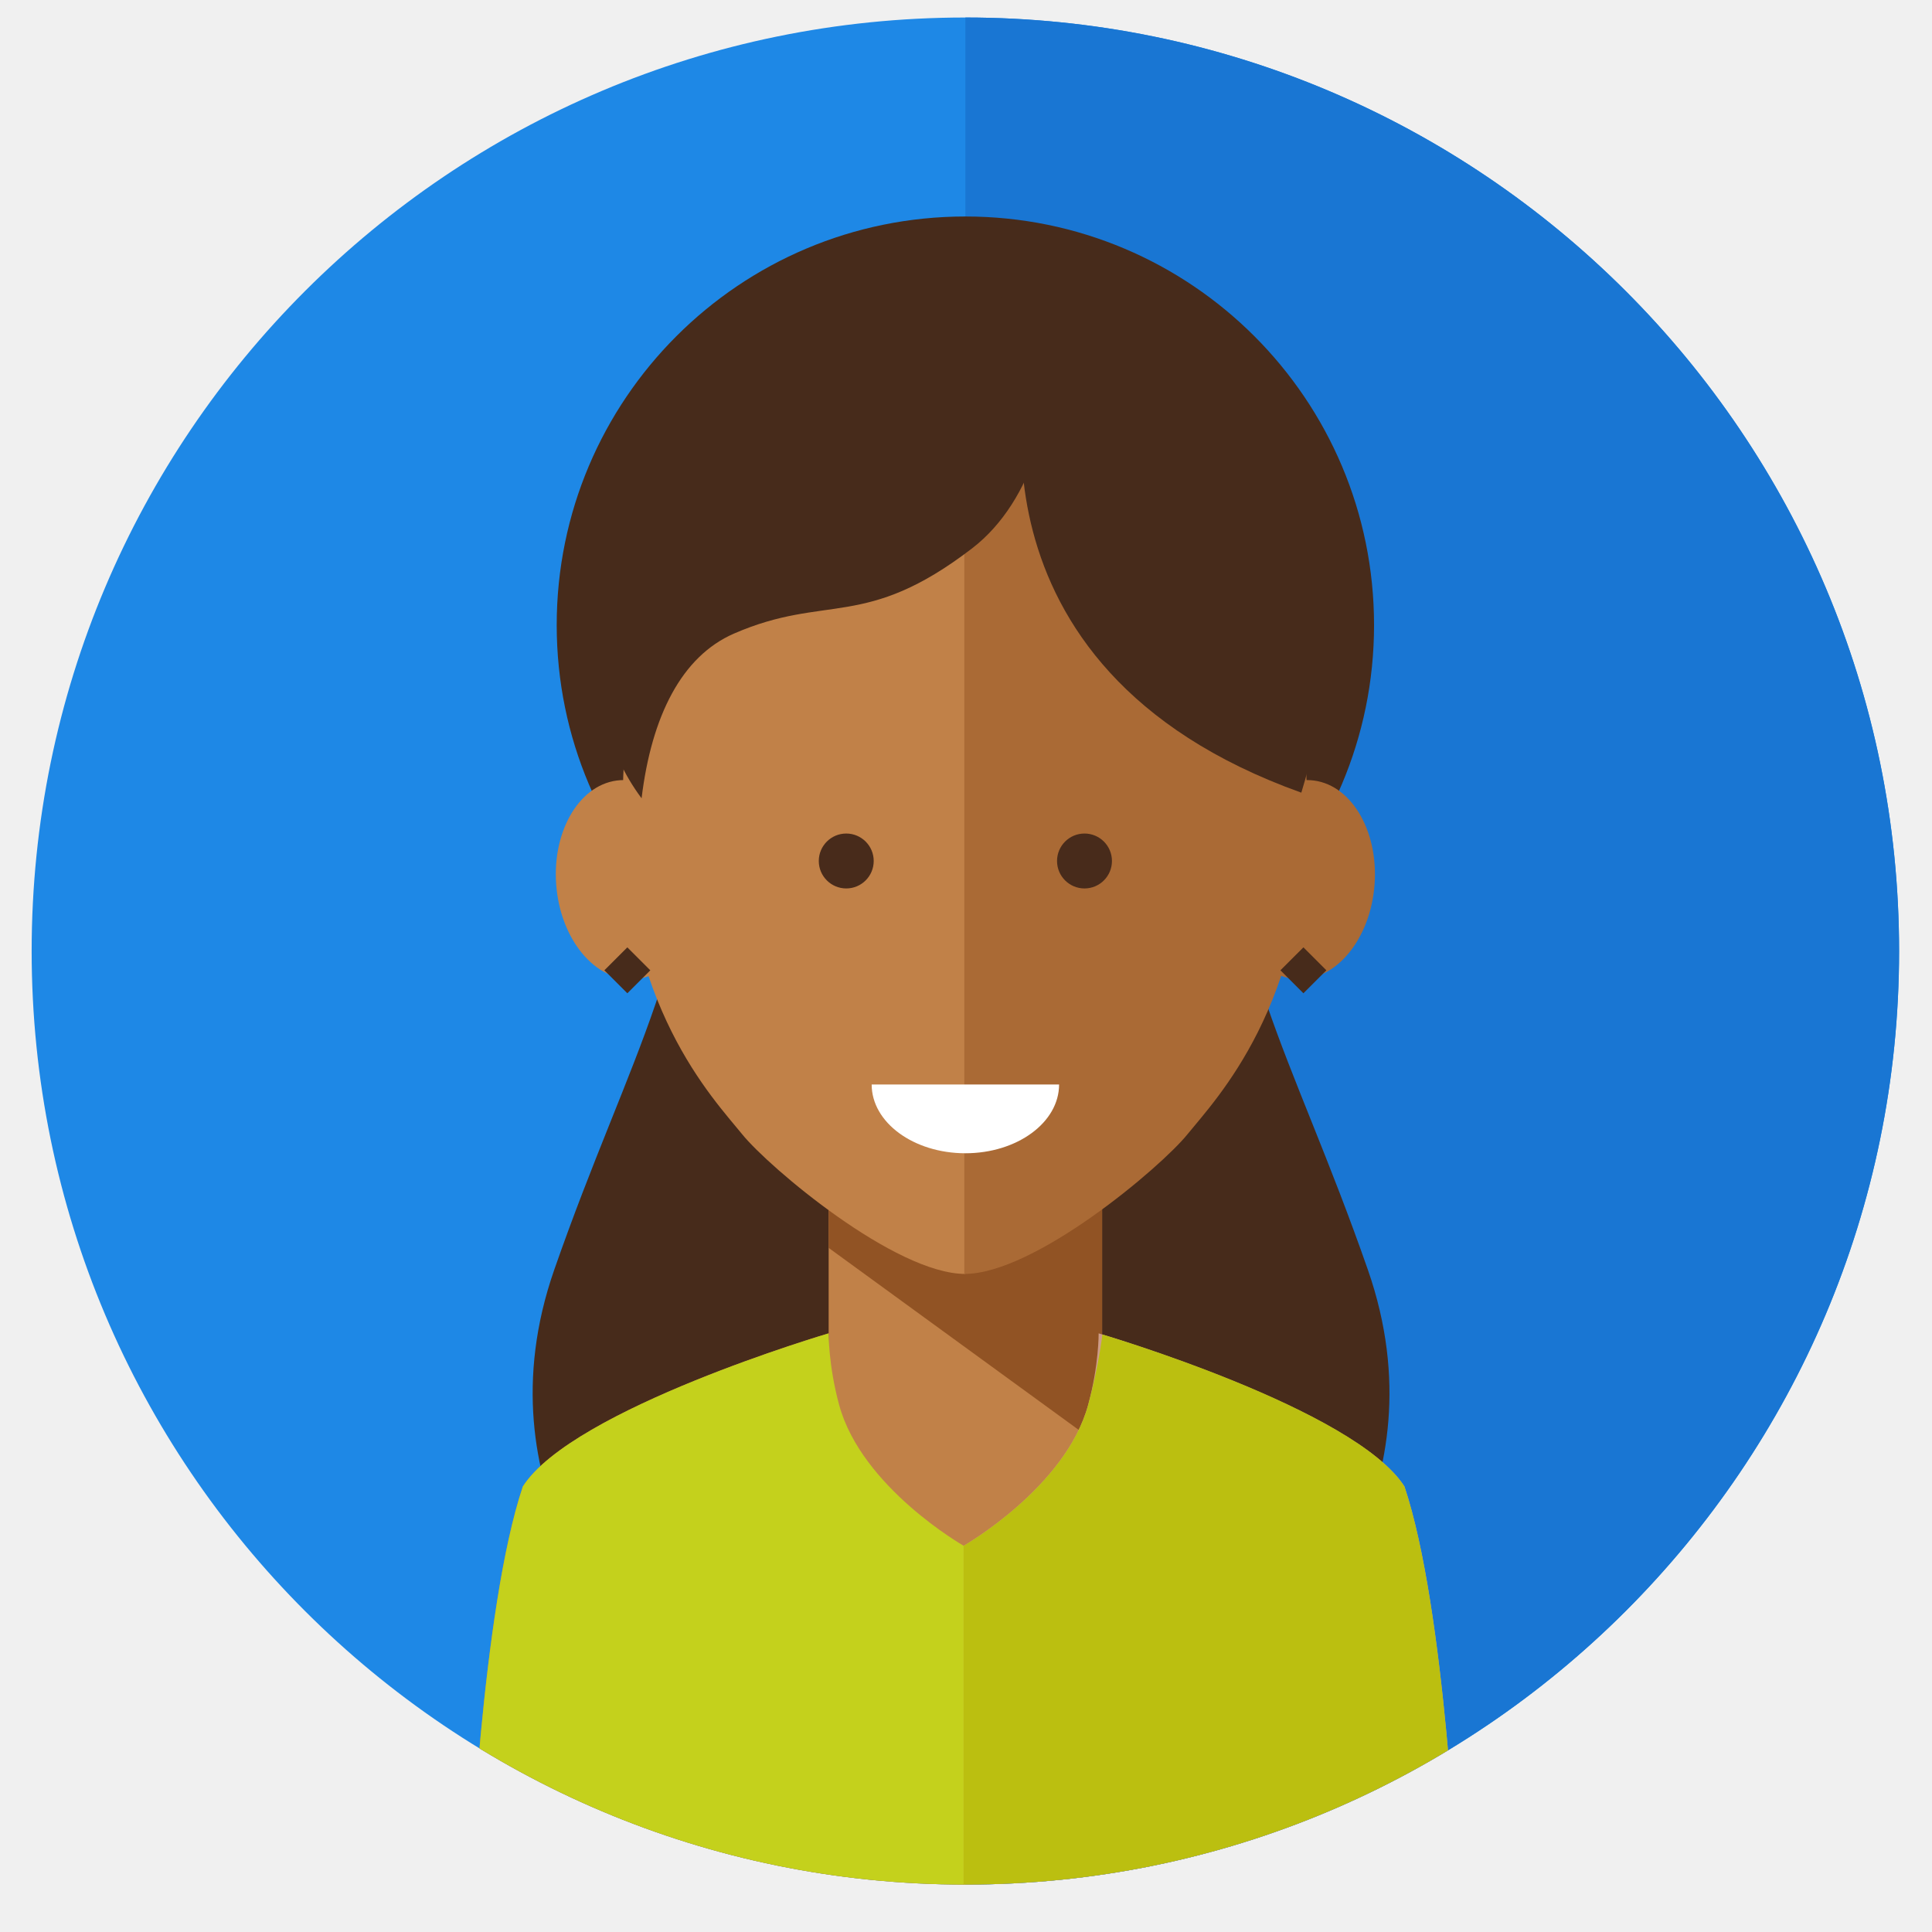
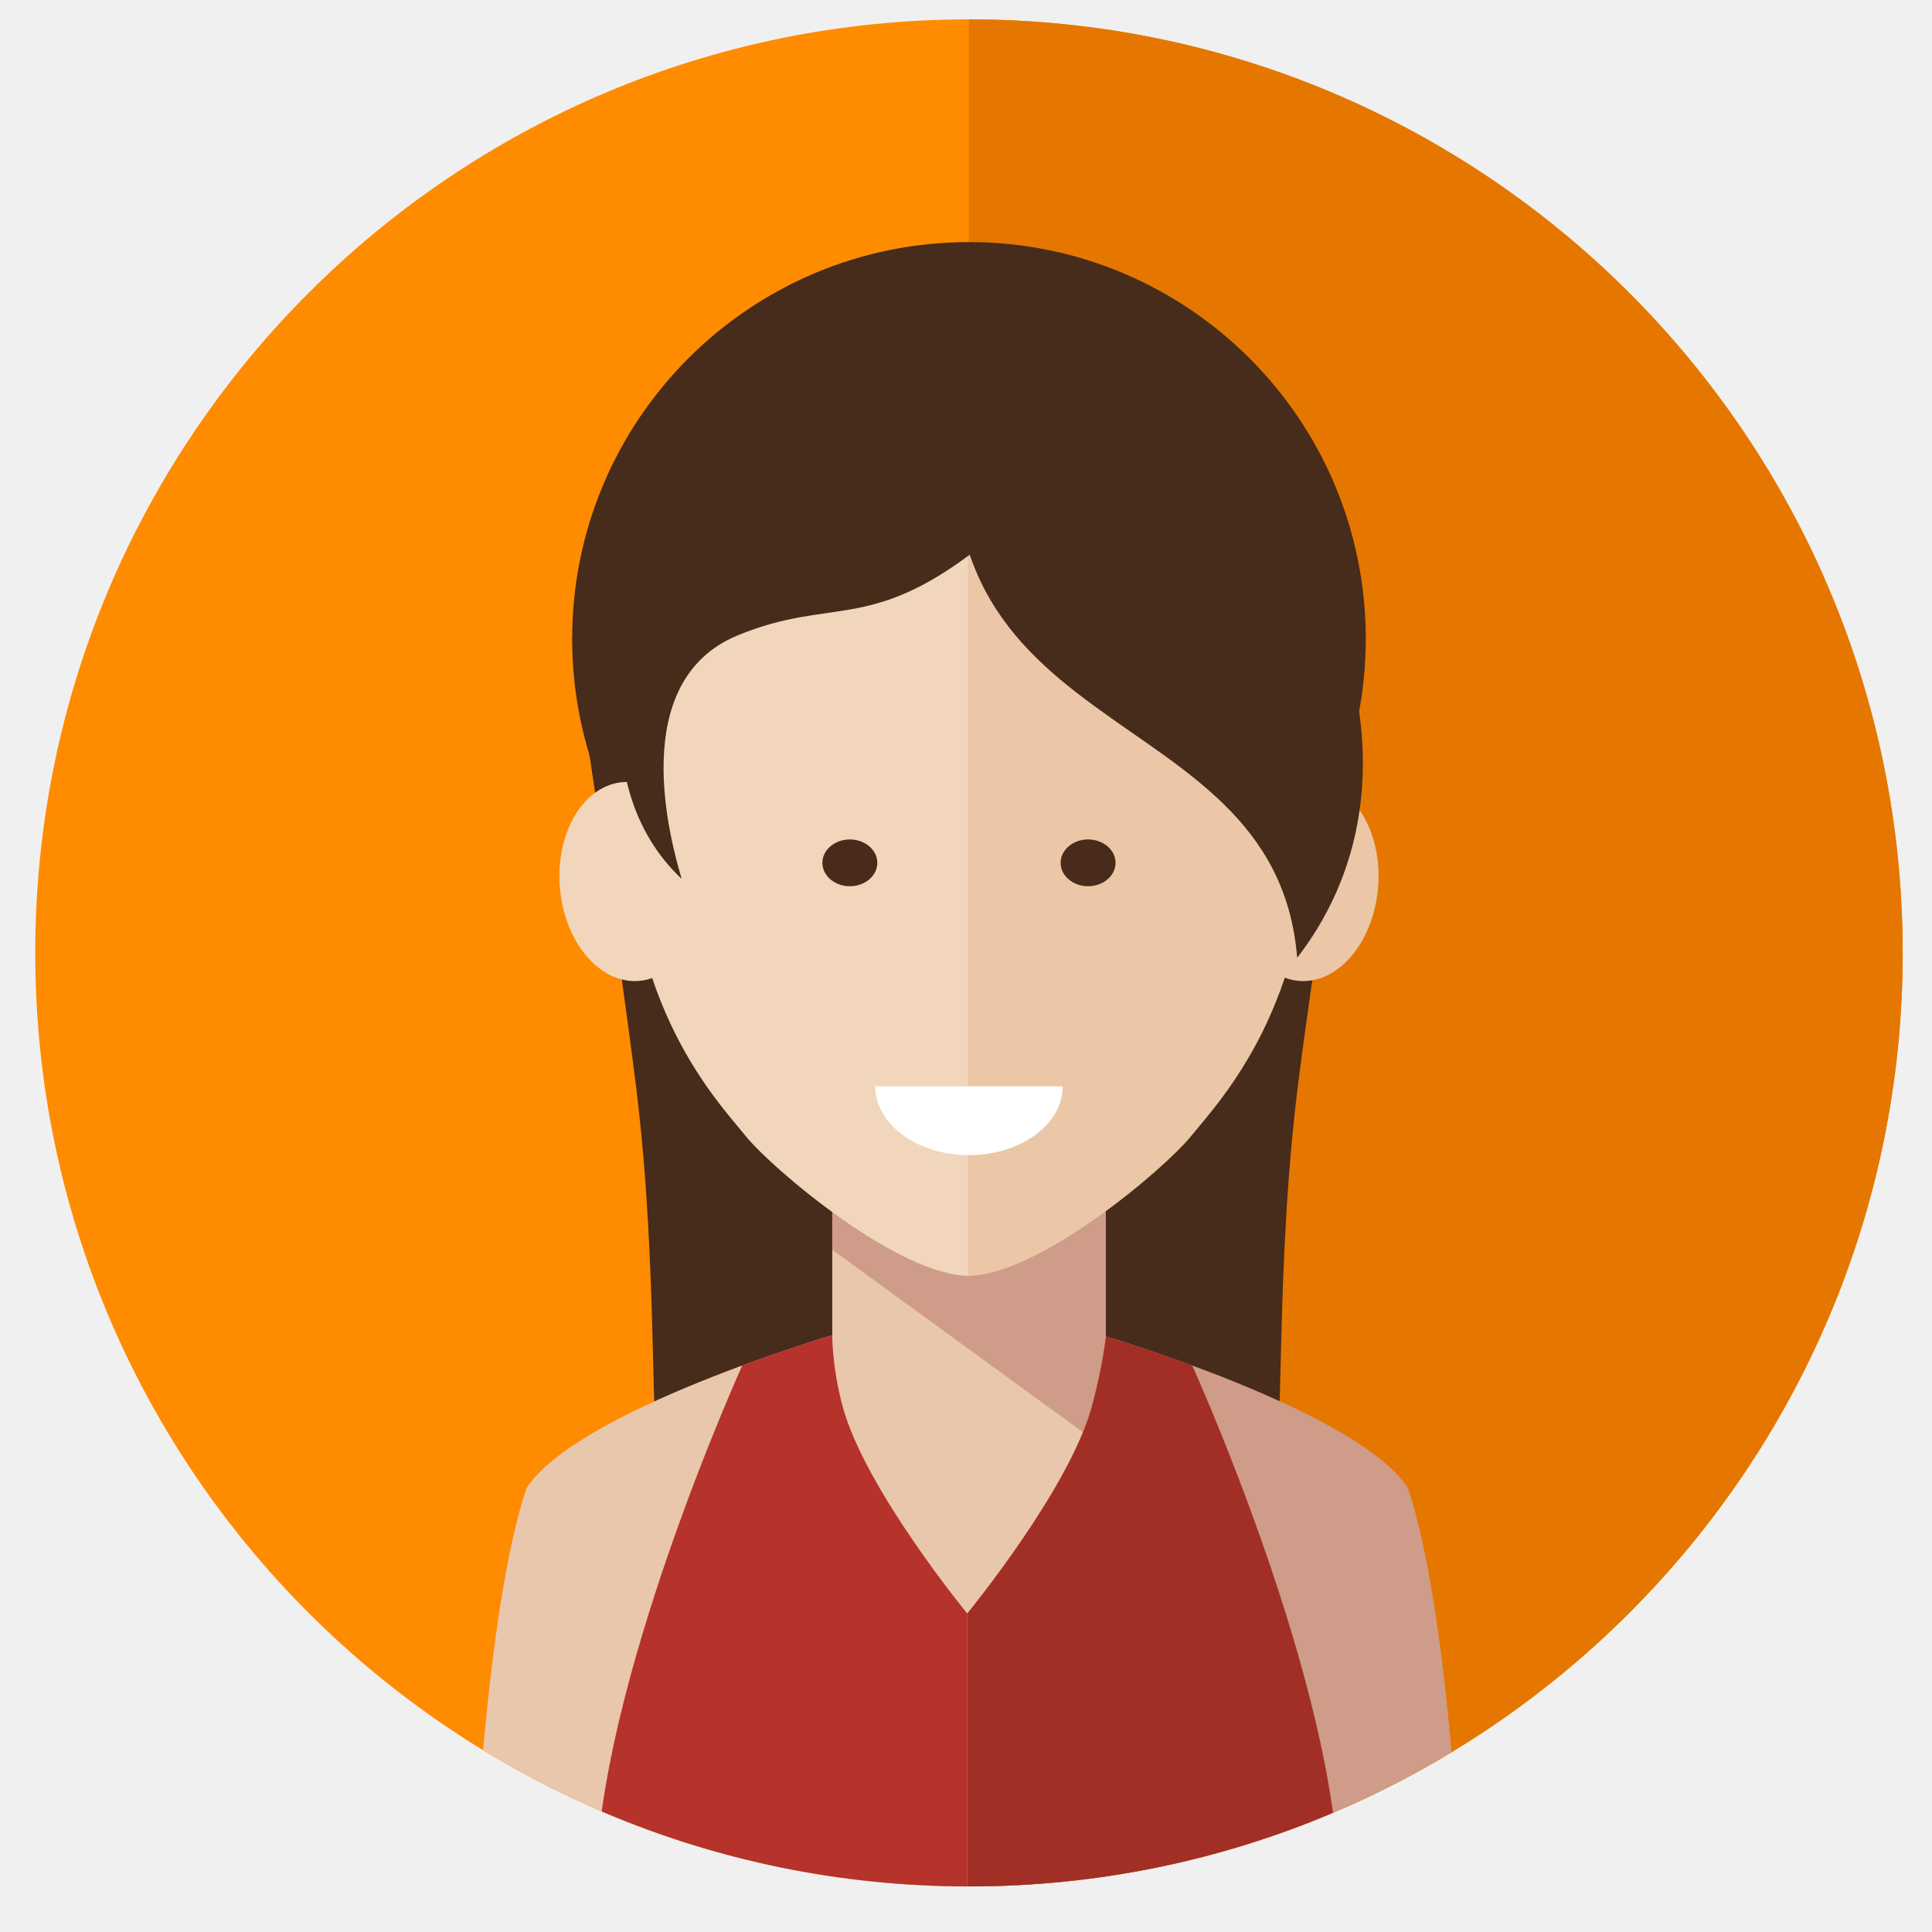
<svg xmlns="http://www.w3.org/2000/svg" xmlns:xlink="http://www.w3.org/1999/xlink" width="255px" height="255px" viewBox="0 0 255 255" version="1.1">
  <defs>
-     <path id="path-1" d="M247.76,124.309 C247.76,56.259 192.584,1.094 124.521,1.094 C56.459,1.094 1.283,56.259 1.283,124.309 C1.283,192.359 56.459,247.525 124.521,247.525 C192.584,247.525 247.76,192.359 247.76,124.309" />
+     <path id="path-1" d="M246.956,123.888 C246.956,55.839 191.782,0.674 123.717,0.674 C55.657,0.674 0.481,55.839 0.481,123.888 C0.481,191.938 55.657,247.104 123.717,247.104 C191.782,247.104 246.956,191.938 246.956,123.888" />
  </defs>
-   <g id="GdS-md" stroke="none" stroke-width="1" fill="none" fill-rule="evenodd">
-     <g id="avatars_profile" transform="translate(-1870, 0)">
-       <g id="img_profile_avatar_07" transform="translate(1872, 0.881356)">
-         <path d="M248.657,124.646 C248.657,56.596 193.48,1.43 125.417,1.43 C57.355,1.43 2.178,56.596 2.178,124.646 C2.178,192.695 57.355,247.859 125.417,247.859 C193.48,247.859 248.657,192.695 248.657,124.646" id="Fill-130" fill="#1E88E6" />
-         <path d="M248.657,124.646 C248.657,56.596 193.48,1.43 125.417,1.43 L125.417,247.859 C193.48,247.859 248.657,192.695 248.657,124.646" id="Fill-131" fill="#1976D3" />
-         <g id="Group-153" transform="translate(0.896244, 0.334523)">
+   <g id="Smartphone" stroke="none" stroke-width="1" fill="none" fill-rule="evenodd">
+     <g id="avatars_profile" transform="translate(-1245, 0)">
+       <g id="img_profile_avatar_05" transform="translate(1248, 1.881356)">
+         <path d="M248.131,123.89 C248.131,55.84 192.955,0.676 124.892,0.676 C56.83,0.676 1.653,55.84 1.653,123.89 C1.653,191.94 56.83,247.104 124.892,247.104 C192.955,247.104 248.131,191.94 248.131,123.89" id="Fill-154" fill="#FF8B00" />
+         <path d="M248.131,123.89 C248.131,55.84 192.955,0.676 124.892,0.676 L124.892,247.104 C192.955,247.104 248.131,191.94 248.131,123.89" id="Fill-155" fill="#E57700" />
+         <g id="Group-175" transform="translate(1.173066, 0)">
          <mask id="mask-2" fill="white">
            <use xlink:href="#path-1" />
          </mask>
-           <g id="Clip-133" />
-           <path d="M124.521,215.21 L80.431,215.21 C80.431,215.21 60.082,195.542 70.257,166.379 C80.431,137.22 89.249,125.693 89.928,94.498 L124.521,94.498 L124.521,215.21" id="Fill-132" fill="#472B1B" mask="url(#mask-2)" />
-           <path d="M123.382,215.21 L167.474,215.21 C167.474,215.21 187.823,195.542 177.647,166.379 C167.474,137.22 158.654,125.693 157.977,94.498 L123.382,94.498 L123.382,215.21" id="Fill-134" fill="#472B1B" mask="url(#mask-2)" />
-           <path d="M142.567,196.493 L124.293,247.742 L106.475,196.493 L106.475,156.926 L142.567,156.926 L142.567,196.493" id="Fill-135" fill="#C18148" mask="url(#mask-2)" />
-           <path d="M142.567,189.761 L106.475,163.487 L106.475,156.926 L142.567,156.926 L142.567,189.761" id="Fill-136" fill="#915324" mask="url(#mask-2)" />
-           <path d="M124.293,247.742 L124.293,202.806 C124.293,202.806 110.828,195.122 107.861,184.218 C106.435,178.978 106.475,174.771 106.475,174.771 C106.475,174.771 72.687,184.714 66.113,194.981 C60.646,211.257 59.145,247.742 59.145,247.742 L124.293,247.742" id="Fill-137" fill="#C18148" mask="url(#mask-2)" />
-           <path d="M124.293,247.742 L124.293,202.806 C124.293,202.806 137.755,195.122 140.726,184.218 C142.151,178.978 142.111,174.771 142.111,174.771 C142.111,174.771 175.9,184.714 182.473,194.981 C187.942,211.257 189.442,247.742 189.442,247.742 L124.293,247.742" id="Fill-138" fill="#CE9C88" mask="url(#mask-2)" />
-           <path d="M124.293,247.742 L124.293,202.806 C124.293,202.806 110.828,195.122 107.861,184.218 C106.435,178.978 106.475,174.771 106.475,174.771 C106.475,174.771 72.687,184.714 66.113,194.981 C60.646,211.257 59.145,247.742 59.145,247.742 L124.293,247.742" id="Fill-139" fill="#C4D11C" mask="url(#mask-2)" />
-           <path d="M124.293,247.742 L124.293,202.806 C124.293,202.806 137.755,195.122 140.726,184.218 C142.151,178.978 142.605,174.919 142.605,174.919 C142.605,174.919 175.9,184.714 182.473,194.981 C187.942,211.257 189.442,247.742 189.442,247.742 L124.293,247.742" id="Fill-140" fill="#BBBF10" mask="url(#mask-2)" />
-           <path d="M178.461,81.288 C178.461,51.503 154.31,27.358 124.521,27.358 C94.733,27.358 70.582,51.503 70.582,81.288 C70.582,111.07 94.733,135.213 124.521,135.213 C154.31,135.213 178.461,111.07 178.461,81.288" id="Fill-141" fill="#472B1B" mask="url(#mask-2)" />
-           <path d="M124.521,50.469 C106.999,50.469 79.286,60.122 79.286,105.345 C79.286,131.458 91.24,143.77 95.069,148.501 C98.595,152.854 115.228,166.929 124.521,166.929 L124.521,50.469" id="Fill-142" fill="#C18148" mask="url(#mask-2)" />
-           <path d="M70.569,116.129 C69.795,108.904 73.351,102.491 78.504,101.805 C83.663,101.121 88.468,106.424 89.241,113.649 C90.015,120.873 86.46,127.285 81.304,127.969 C76.147,128.655 71.342,123.354 70.569,116.129" id="Fill-143" fill="#C18148" mask="url(#mask-2)" />
-           <path d="M124.379,50.469 C141.902,50.469 169.614,60.122 169.614,105.345 C169.614,131.458 157.659,143.77 153.829,148.501 C150.307,152.854 133.671,166.929 124.379,166.929 L124.379,50.469" id="Fill-144" fill="#AA6A35" mask="url(#mask-2)" />
-           <path d="M178.474,116.129 C179.248,108.904 175.692,102.491 170.539,101.805 C165.38,101.121 160.575,106.424 159.801,113.649 C159.028,120.873 162.583,127.285 167.739,127.969 C172.896,128.655 177.701,123.354 178.474,116.129" id="Fill-145" fill="#AA6A35" mask="url(#mask-2)" />
-           <path d="M124.521,151 C131.353,151 136.89,146.937 136.89,141.923 L112.153,141.923 C112.153,146.937 117.69,151 124.521,151" id="Fill-146" fill="#FFFFFF" mask="url(#mask-2)" />
-           <path d="M123.926,36.241 C123.087,36.134 122.21,36.06 121.269,36.053 C121.269,36.053 91.669,38.268 83.434,76.808 C79.478,79.773 72.23,91.304 81.785,104.151 C83.102,93.282 87.086,85.407 93.976,82.41 C106.201,77.093 111.235,82.033 125.404,71.164 C133.678,64.813 136.652,52.049 134.822,44.914 C131.531,36.053 123.132,36.383 123.926,36.241" id="Fill-147" fill="#472B1B" mask="url(#mask-2)" />
-           <path d="M132.95,46.95 C132.95,46.95 122.282,86.744 168.863,103.406 C180.024,66.979 159.634,43.217 132.95,46.95" id="Fill-148" fill="#472B1B" mask="url(#mask-2)" />
-           <path d="M143.868,112.424 C143.868,114.424 142.246,116.048 140.243,116.048 C138.241,116.048 136.619,114.424 136.619,112.424 C136.619,110.423 138.241,108.8 140.243,108.8 C142.246,108.8 143.868,110.423 143.868,112.424" id="Fill-149" fill="#482B1B" mask="url(#mask-2)" />
-           <path d="M112.423,112.424 C112.423,114.424 110.8,116.048 108.798,116.048 C106.796,116.048 105.173,114.424 105.173,112.424 C105.173,110.423 106.796,108.8 108.798,108.8 C110.8,108.8 112.423,110.423 112.423,112.424" id="Fill-150" fill="#482B1B" mask="url(#mask-2)" />
-           <path d="M82.936,126.853 L79.905,129.884 L76.872,126.853 L79.905,123.822 L82.936,126.853" id="Fill-151" fill="#472B1B" mask="url(#mask-2)" />
-           <path d="M172.17,126.853 L169.138,129.884 L166.105,126.853 L169.138,123.822 L172.17,126.853" id="Fill-152" fill="#472B1B" mask="url(#mask-2)" />
+           <g id="Clip-157" />
+           <path d="M123.18,192.186 C123.18,192.186 160.095,198.728 163.776,192.369 C165.474,189.438 164.042,166.056 167.159,141.21 C169.696,120.988 176.09,82.434 176.09,82.434 L123.18,82.434 L123.18,192.186" id="Fill-156" fill="#472B1B" mask="url(#mask-2)" />
+           <path d="M123.719,192.186 C123.719,192.186 86.803,198.728 83.122,192.369 C81.424,189.438 82.858,166.056 79.739,141.21 C77.202,120.988 71.347,82.434 71.347,82.434 L123.719,82.434 L123.719,192.186" id="Fill-158" fill="#472B1B" mask="url(#mask-2)" />
+           <path d="M141.766,196.073 L123.491,247.323 L105.674,196.073 L105.674,156.506 L141.766,156.506 L141.766,196.073" id="Fill-159" fill="#E9C7AC" mask="url(#mask-2)" />
+           <path d="M141.766,189.341 L105.674,163.067 L105.674,156.506 L141.766,156.506 L141.766,189.341" id="Fill-160" fill="#CE9C88" mask="url(#mask-2)" />
+           <path d="M123.491,247.323 L123.491,198.037 C123.491,198.037 110.026,194.7 107.06,183.798 C105.633,178.557 105.674,174.35 105.674,174.35 C105.674,174.35 71.884,184.293 65.312,194.561 C59.844,210.837 58.343,247.323 58.343,247.323 L123.491,247.323" id="Fill-161" fill="#E9C7AC" mask="url(#mask-2)" />
+           <path d="M123.491,247.323 L123.491,211.083 C123.491,211.083 136.953,194.7 139.924,183.798 C141.349,178.557 141.309,174.35 141.309,174.35 C141.309,174.35 175.099,184.293 181.671,194.561 C187.14,210.837 188.64,247.323 188.64,247.323 L123.491,247.323" id="Fill-162" fill="#CE9C88" mask="url(#mask-2)" />
+           <path d="M123.491,247.323 L123.491,211.083 C123.491,211.083 136.953,194.7 139.924,183.798 C141.349,178.557 141.803,174.498 141.803,174.498 C141.803,174.498 146.733,175.948 153.173,178.317 C153.173,178.317 172.512,220.941 172.512,247.323 L123.491,247.323" id="Fill-163" fill="#A22F26" mask="url(#mask-2)" />
+           <path d="M123.491,247.323 L123.491,211.083 C123.491,211.083 110.029,194.7 107.058,183.798 C105.634,178.557 105.674,174.35 105.674,174.35 C105.674,174.35 100.25,175.948 93.809,178.317 C93.809,178.317 74.472,220.941 74.472,247.323 L123.491,247.323" id="Fill-164" fill="#B5332B" mask="url(#mask-2)" />
+           <path d="M176.09,82.434 C176.09,53.515 152.643,30.073 123.719,30.073 C94.797,30.073 71.347,53.515 71.347,82.434 C71.347,111.352 94.797,134.794 123.719,134.794 C152.643,134.794 176.09,111.352 176.09,82.434" id="Fill-165" fill="#472B1B" mask="url(#mask-2)" />
+           <path d="M123.719,50.049 C106.196,50.049 78.484,59.7 78.484,104.925 C78.484,131.036 90.438,143.348 94.267,148.081 C97.793,152.434 114.427,166.508 123.719,166.508 L123.719,50.049" id="Fill-166" fill="#F1D6BB" mask="url(#mask-2)" />
+           <path d="M69.766,115.708 C68.993,108.482 72.548,102.071 77.702,101.385 C82.861,100.701 87.666,106.002 88.439,113.228 C89.213,120.453 85.656,126.863 80.502,127.55 C75.345,128.234 70.54,122.933 69.766,115.708" id="Fill-167" fill="#F1D6BB" mask="url(#mask-2)" />
+           <path d="M123.577,50.049 C141.1,50.049 168.812,59.7 168.812,104.925 C168.812,131.036 156.857,143.348 153.027,148.081 C149.505,152.434 132.869,166.508 123.577,166.508 L123.577,50.049" id="Fill-168" fill="#EBC7A7" mask="url(#mask-2)" />
+           <path d="M177.672,115.708 C178.446,108.482 174.89,102.071 169.737,101.385 C164.578,100.701 159.773,106.002 158.999,113.228 C158.226,120.453 161.781,126.863 166.937,127.55 C172.094,128.234 176.899,122.933 177.672,115.708" id="Fill-169" fill="#EBC7A7" mask="url(#mask-2)" />
+           <path d="M123.719,150.58 C130.551,150.58 136.088,146.518 136.088,141.503 L111.351,141.503 C111.351,146.518 116.887,150.58 123.719,150.58" id="Fill-170" fill="#FFFFFF" mask="url(#mask-2)" />
+           <path d="M123.124,35.821 C122.285,35.714 121.408,35.64 120.467,35.631 C120.467,35.631 90.867,37.848 82.632,76.389 C78.677,79.354 72.461,101.608 85.804,114.123 C84.343,109.23 78.458,88.069 93.174,81.988 C105.494,76.897 110.434,81.611 124.602,70.742 C132.876,64.393 135.85,51.627 134.02,44.494 C130.729,35.631 122.328,35.963 123.124,35.821" id="Fill-171" fill="#472B1B" mask="url(#mask-2)" />
+           <path d="M123.372,45.069 C112.485,97.962 164.137,88.54 167.037,124.536 C192.41,91.678 157.31,40.371 123.372,45.069" id="Fill-172" fill="#472B1B" mask="url(#mask-2)" />
+           <path d="M143.066,112.003 C143.066,113.708 141.444,115.089 139.441,115.089 C137.439,115.089 135.817,113.708 135.817,112.003 C135.817,110.299 137.439,108.916 139.441,108.916 C141.444,108.916 143.066,110.299 143.066,112.003" id="Fill-173" fill="#482B1B" mask="url(#mask-2)" />
+           <path d="M111.621,112.003 C111.621,113.708 109.999,115.089 107.996,115.089 C105.994,115.089 104.372,113.708 104.372,112.003 C104.372,110.299 105.994,108.916 107.996,108.916 C109.999,108.916 111.621,110.299 111.621,112.003" id="Fill-174" fill="#482B1B" mask="url(#mask-2)" />
        </g>
      </g>
    </g>
  </g>
</svg>
